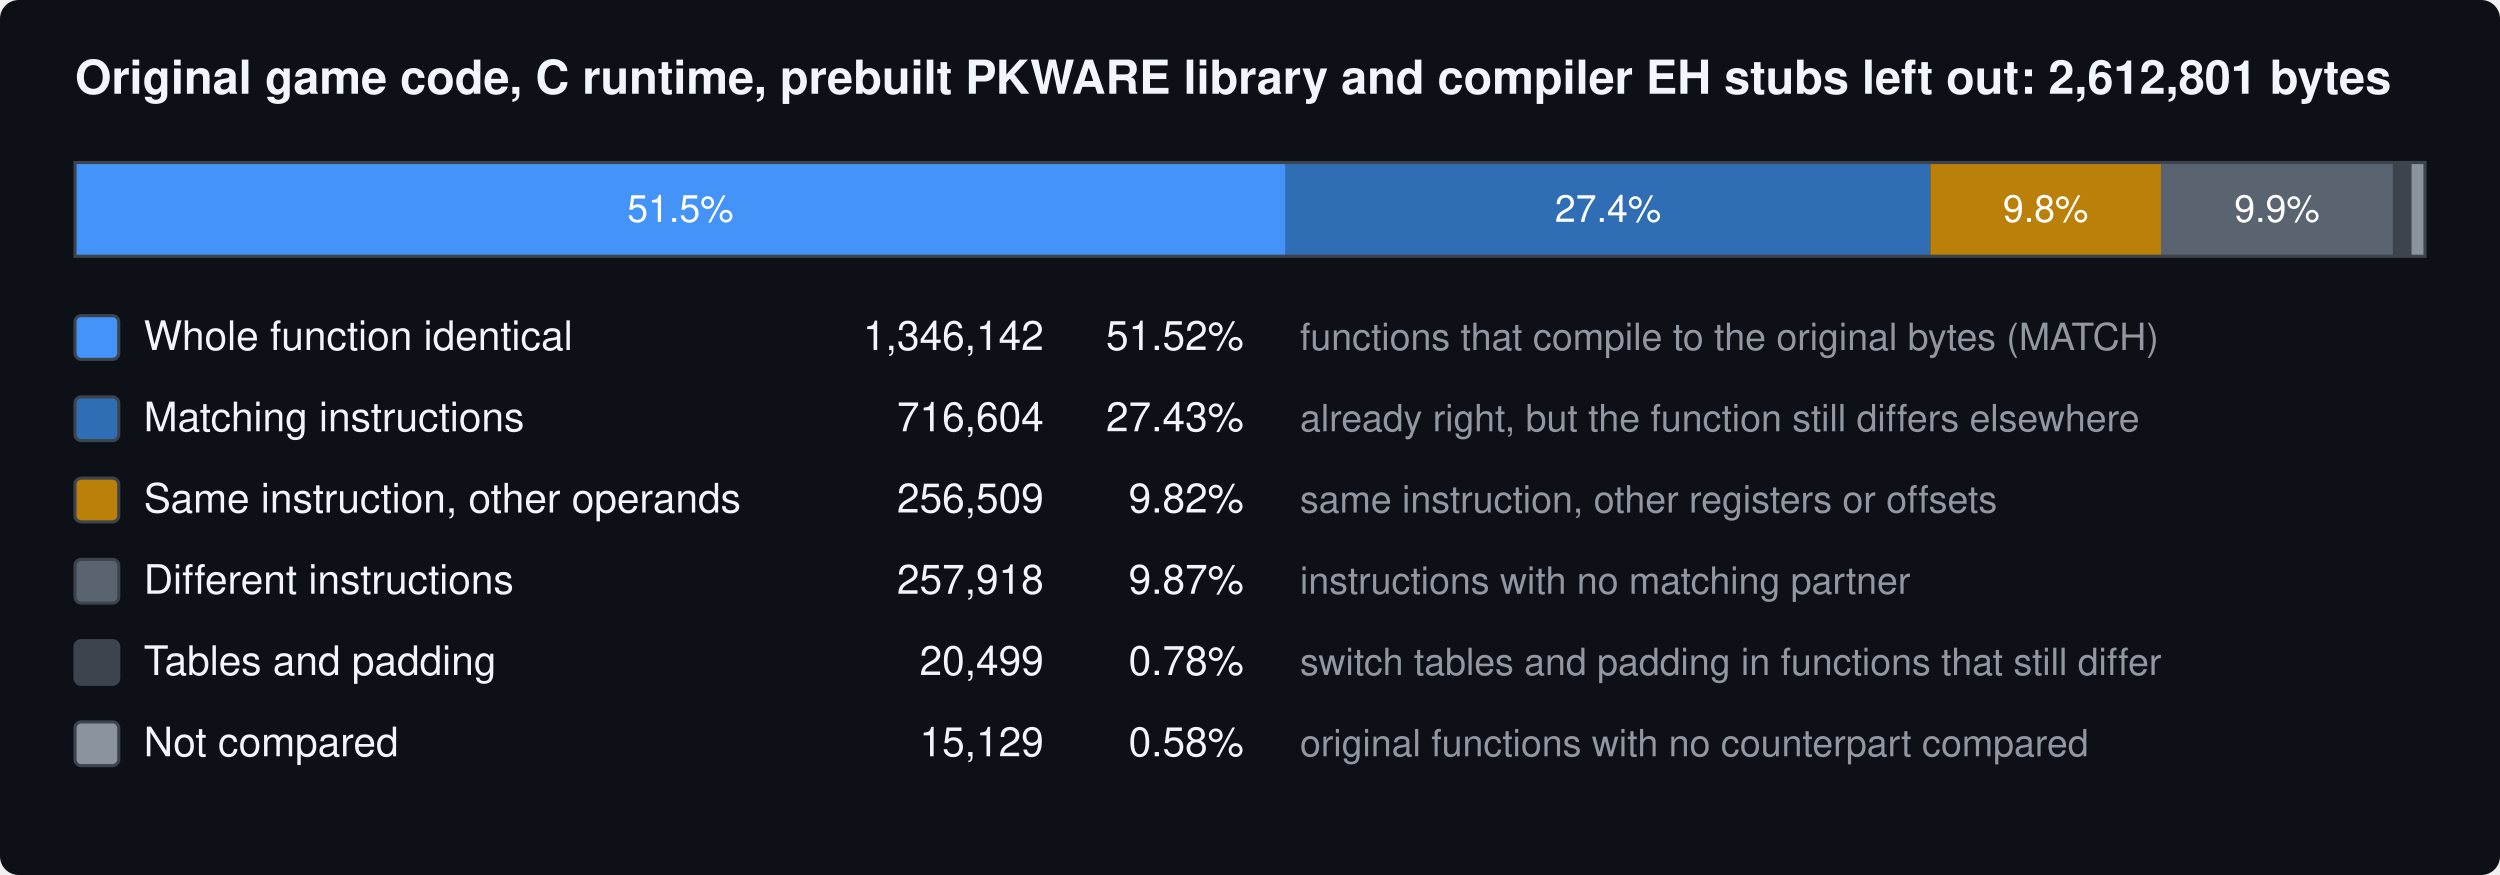
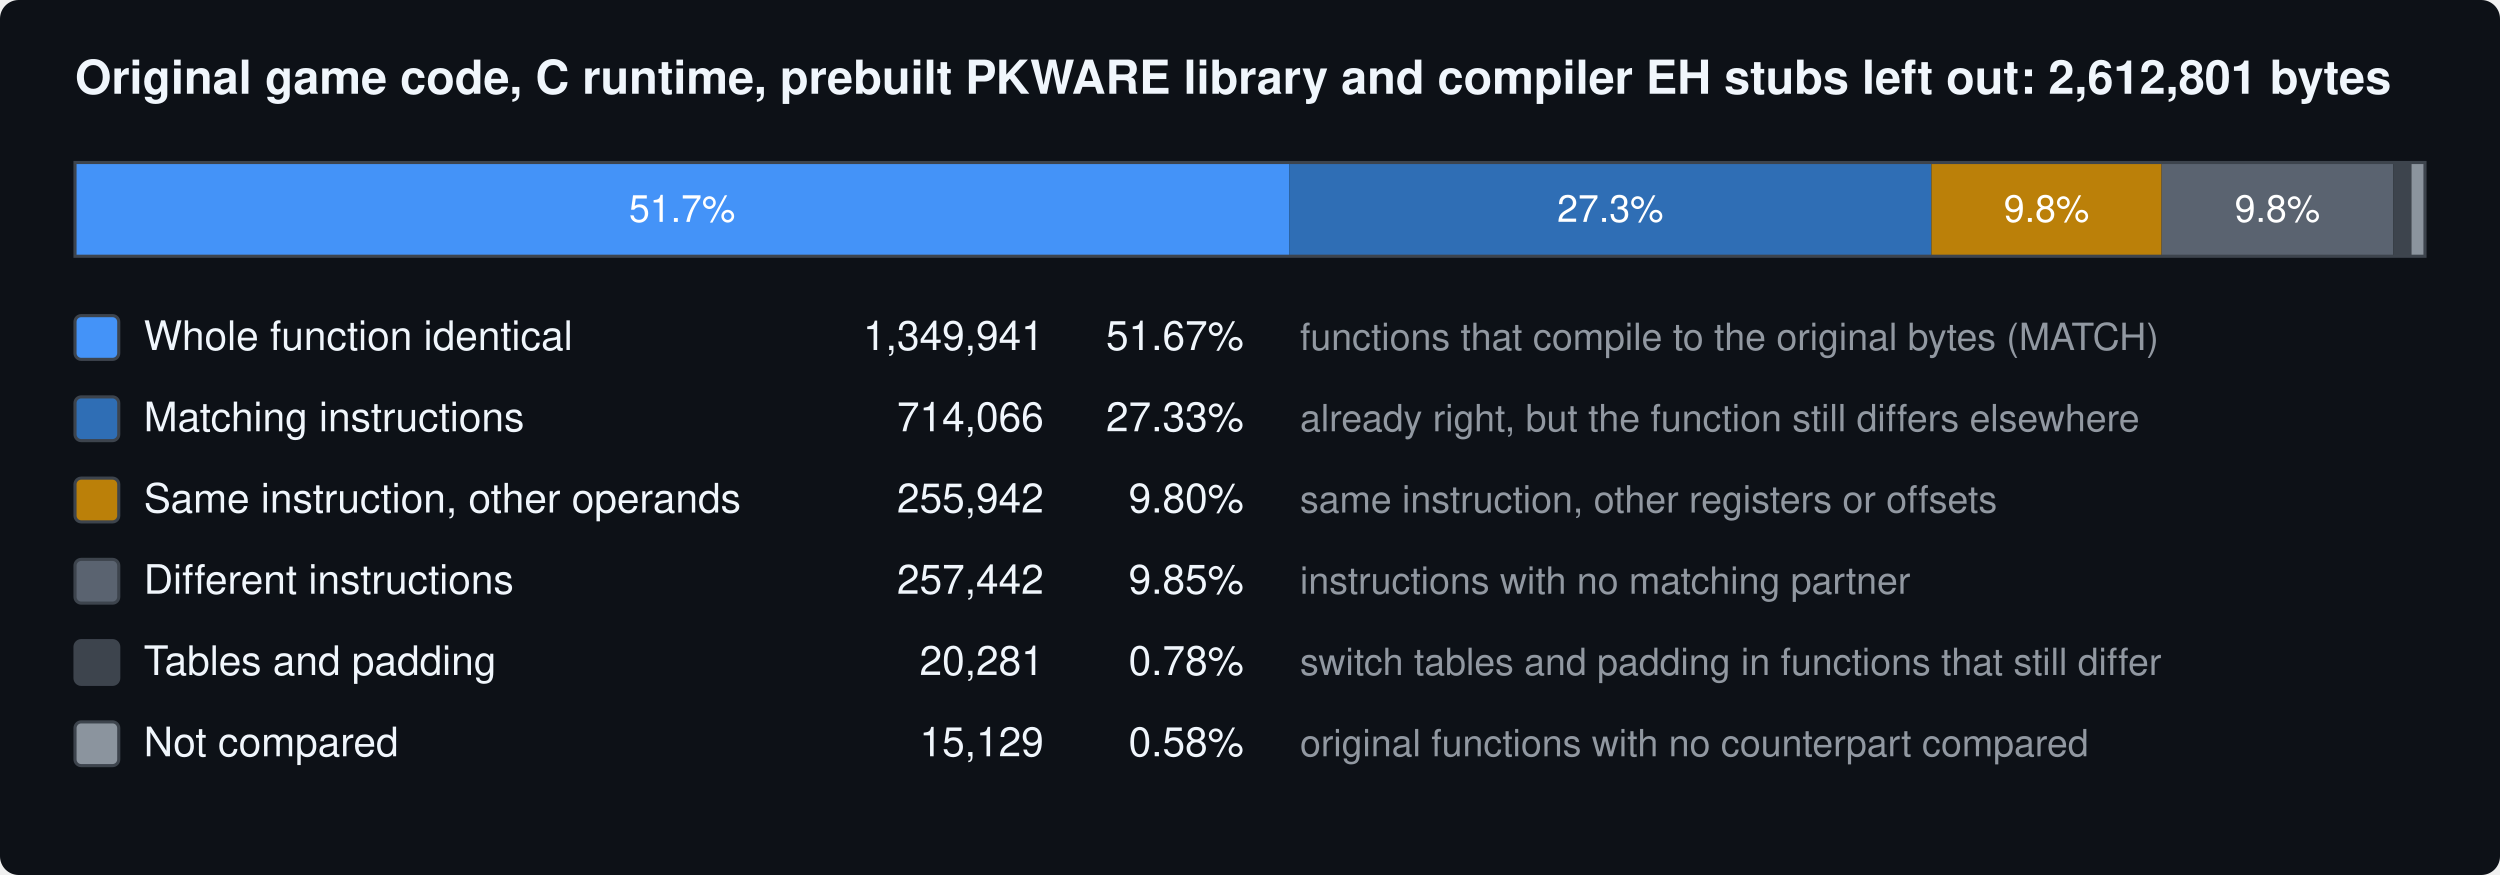
<svg xmlns="http://www.w3.org/2000/svg" width="800" height="280" viewBox="0 0 800 280" font-family="system-ui, -apple-system, Segoe UI, Helvetica, Arial, sans-serif">
  <rect width="800" height="280" rx="6" fill="#0d1117" />
  <text x="24" y="30" font-size="15" font-weight="600" fill="#f0f6fc">Original game code, C runtime, prebuilt PKWARE library and compiler EH stubs left out: 2,612,801 bytes</text>
-   <rect x="24.00" y="52" width="387.44" height="30" fill="#4493f8" />
-   <text x="217.72" y="71" font-size="12" text-anchor="middle" fill="#ffffff">51.5%</text>
-   <rect x="411.44" y="52" width="206.25" height="30" fill="#2f6eb5" />
-   <text x="514.56" y="71" font-size="12" text-anchor="middle" fill="#ffffff">27.4%</text>
-   <rect x="617.69" y="52" width="73.83" height="30" fill="#bb8009" />
-   <text x="654.60" y="71" font-size="12" text-anchor="middle" fill="#ffffff">9.8%</text>
-   <rect x="691.51" y="52" width="74.23" height="30" fill="#5a6370" />
-   <text x="728.63" y="71" font-size="12" text-anchor="middle" fill="#ffffff">9.9%</text>
-   <rect x="765.75" y="52" width="5.90" height="30" fill="#3d444d" />
+   <rect x="24.00" y="52" width="388.53" height="30" fill="#4493f8" />
+   <text x="218.27" y="71" font-size="12" text-anchor="middle" fill="#ffffff">51.7%</text>
+   <rect x="412.53" y="52" width="205.52" height="30" fill="#2f6eb5" />
+   <text x="515.29" y="71" font-size="12" text-anchor="middle" fill="#ffffff">27.3%</text>
+   <rect x="618.05" y="52" width="73.66" height="30" fill="#bb8009" />
+   <text x="654.88" y="71" font-size="12" text-anchor="middle" fill="#ffffff">9.8%</text>
+   <rect x="691.71" y="52" width="74.10" height="30" fill="#5a6370" />
+   <text x="728.76" y="71" font-size="12" text-anchor="middle" fill="#ffffff">9.8%</text>
+   <rect x="765.81" y="52" width="5.84" height="30" fill="#3d444d" />
  <rect x="771.65" y="52" width="4.35" height="30" fill="#8b949e" />
  <rect x="24" y="52" width="752" height="30" fill="none" stroke="#3d444d" />
  <rect x="24" y="101" width="14" height="14" rx="2" fill="#4493f8" stroke="#3d444d" />
  <text x="46" y="112" font-size="13" fill="#f0f6fc">Whole function identical</text>
-   <text x="334" y="112" font-size="13" text-anchor="end" fill="#f0f6fc">1,346,142</text>
-   <text x="398" y="112" font-size="13" text-anchor="end" fill="#f0f6fc">51.52%</text>
+   <text x="334" y="112" font-size="13" text-anchor="end" fill="#f0f6fc">1,349,941</text>
+   <text x="398" y="112" font-size="13" text-anchor="end" fill="#f0f6fc">51.67%</text>
  <text x="416" y="112" font-size="12" fill="#9198a1">functions that compile to the original bytes (MATCH)</text>
  <rect x="24" y="127" width="14" height="14" rx="2" fill="#2f6eb5" stroke="#3d444d" />
  <text x="46" y="138" font-size="13" fill="#f0f6fc">Matching instructions</text>
-   <text x="334" y="138" font-size="13" text-anchor="end" fill="#f0f6fc">716,604</text>
-   <text x="398" y="138" font-size="13" text-anchor="end" fill="#f0f6fc">27.43%</text>
+   <text x="334" y="138" font-size="13" text-anchor="end" fill="#f0f6fc">714,066</text>
+   <text x="398" y="138" font-size="13" text-anchor="end" fill="#f0f6fc">27.33%</text>
  <text x="416" y="138" font-size="12" fill="#9198a1">already right, but the function still differs elsewhere</text>
  <rect x="24" y="153" width="14" height="14" rx="2" fill="#bb8009" stroke="#3d444d" />
  <text x="46" y="164" font-size="13" fill="#f0f6fc">Same instruction, other operands</text>
-   <text x="334" y="164" font-size="13" text-anchor="end" fill="#f0f6fc">256,509</text>
-   <text x="398" y="164" font-size="13" text-anchor="end" fill="#f0f6fc">9.82%</text>
+   <text x="334" y="164" font-size="13" text-anchor="end" fill="#f0f6fc">255,942</text>
+   <text x="398" y="164" font-size="13" text-anchor="end" fill="#f0f6fc">9.80%</text>
  <text x="416" y="164" font-size="12" fill="#9198a1">same instruction, other registers or offsets</text>
  <rect x="24" y="179" width="14" height="14" rx="2" fill="#5a6370" stroke="#3d444d" />
  <text x="46" y="190" font-size="13" fill="#f0f6fc">Different instructions</text>
-   <text x="334" y="190" font-size="13" text-anchor="end" fill="#f0f6fc">257,918</text>
-   <text x="398" y="190" font-size="13" text-anchor="end" fill="#f0f6fc">9.87%</text>
+   <text x="334" y="190" font-size="13" text-anchor="end" fill="#f0f6fc">257,442</text>
+   <text x="398" y="190" font-size="13" text-anchor="end" fill="#f0f6fc">9.85%</text>
  <text x="416" y="190" font-size="12" fill="#9198a1">instructions with no matching partner</text>
  <rect x="24" y="205" width="14" height="14" rx="2" fill="#3d444d" stroke="#3d444d" />
  <text x="46" y="216" font-size="13" fill="#f0f6fc">Tables and padding</text>
-   <text x="334" y="216" font-size="13" text-anchor="end" fill="#f0f6fc">20,499</text>
+   <text x="334" y="216" font-size="13" text-anchor="end" fill="#f0f6fc">20,281</text>
  <text x="398" y="216" font-size="13" text-anchor="end" fill="#f0f6fc">0.78%</text>
  <text x="416" y="216" font-size="12" fill="#9198a1">switch tables and padding in functions that still differ</text>
  <rect x="24" y="231" width="14" height="14" rx="2" fill="#8b949e" stroke="#3d444d" />
  <text x="46" y="242" font-size="13" fill="#f0f6fc">Not compared</text>
  <text x="334" y="242" font-size="13" text-anchor="end" fill="#f0f6fc">15,129</text>
  <text x="398" y="242" font-size="13" text-anchor="end" fill="#f0f6fc">0.58%</text>
  <text x="416" y="242" font-size="12" fill="#9198a1">original functions with no counterpart compared</text>
</svg>
